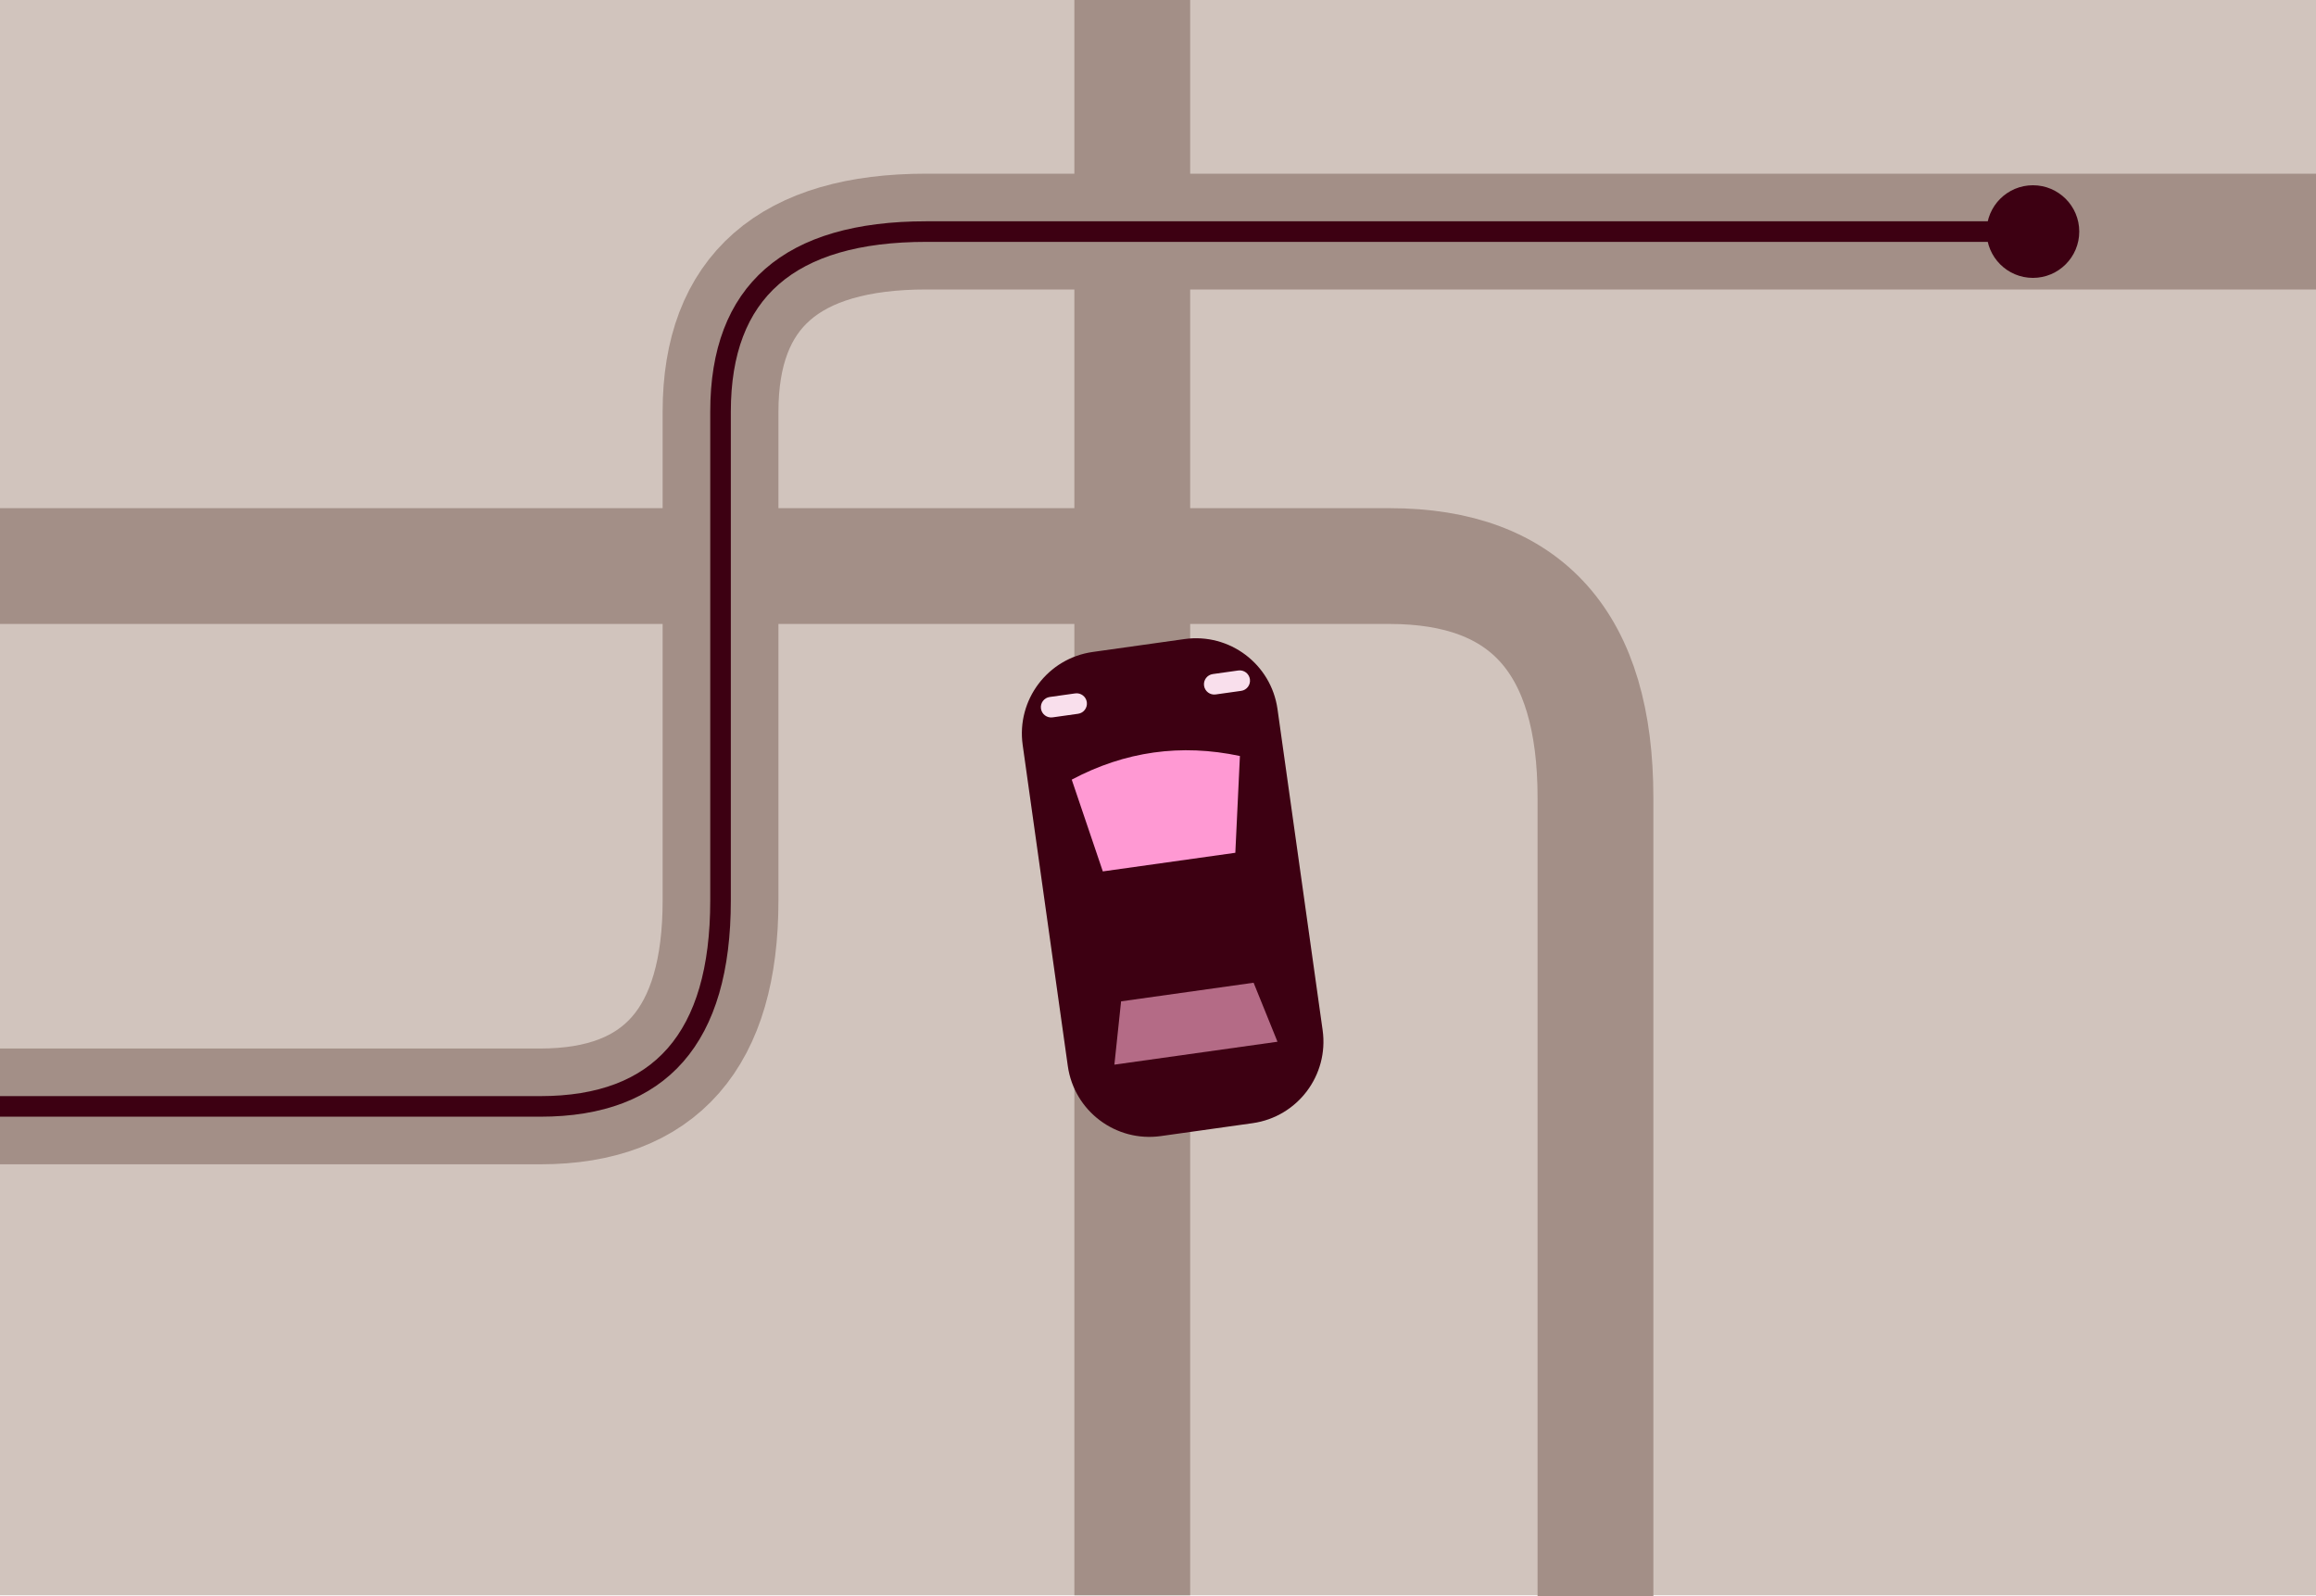
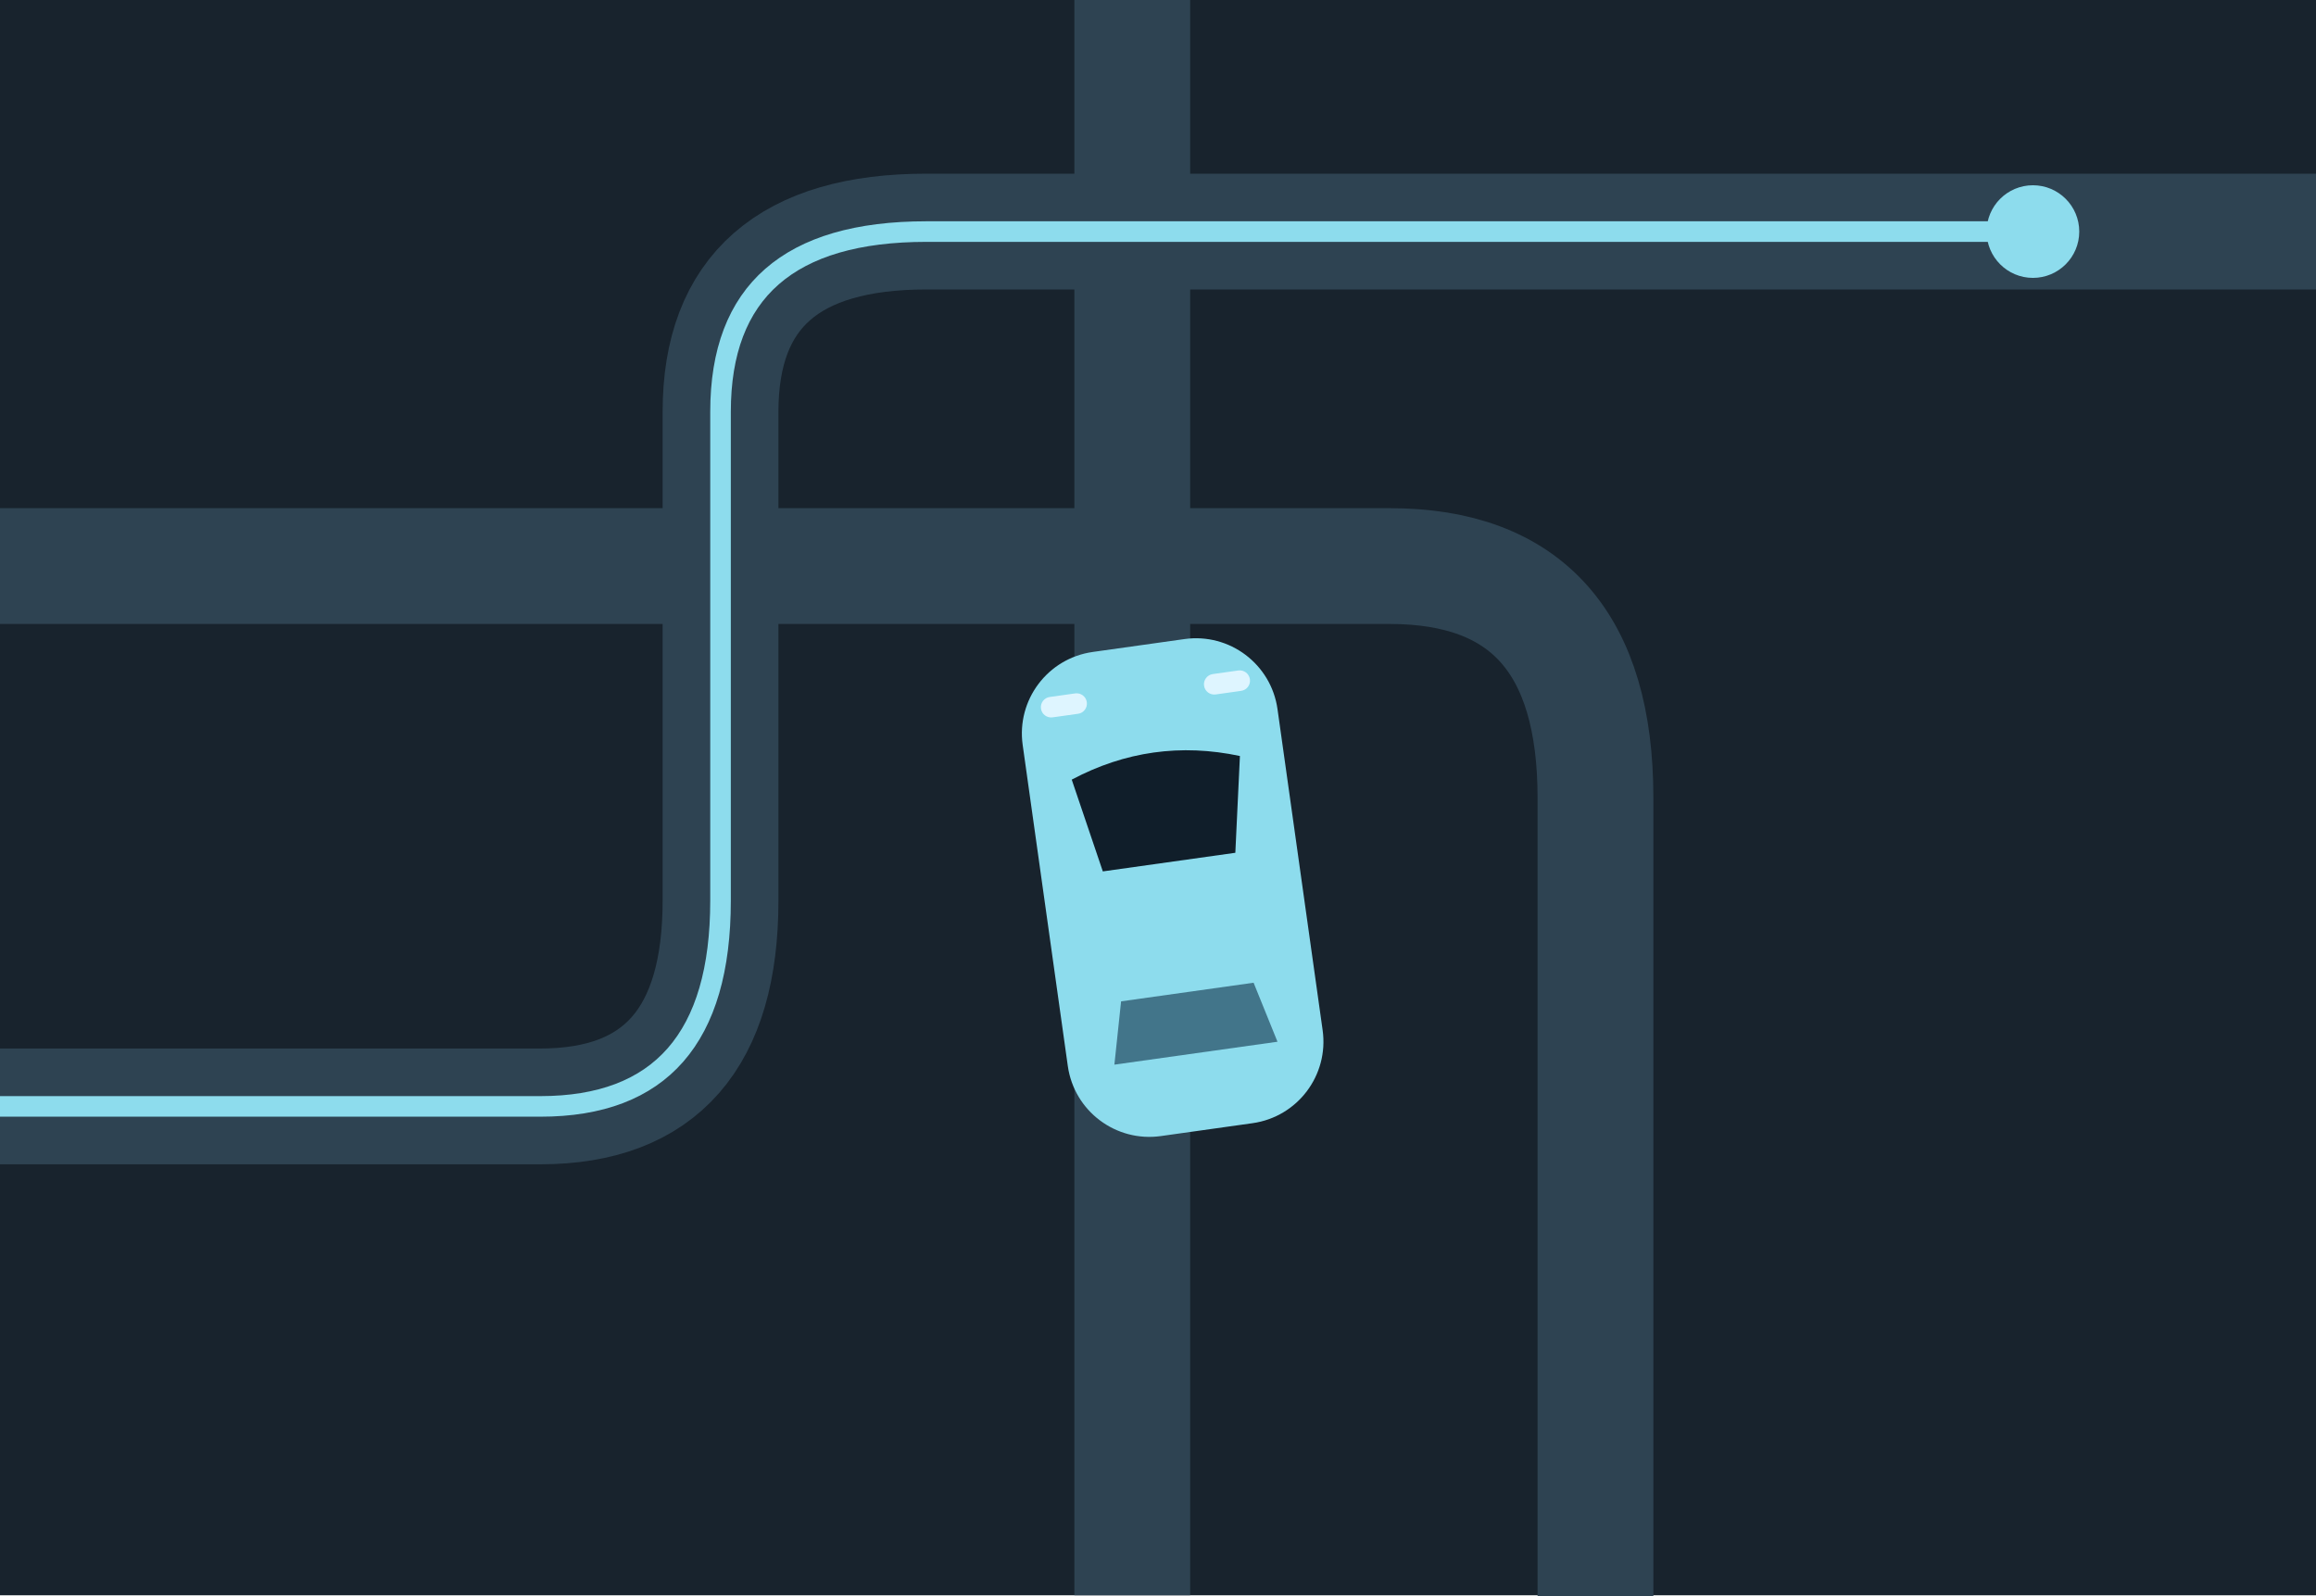
<svg xmlns="http://www.w3.org/2000/svg" width="900" height="620" viewBox="0 0 900 620">
-   <rect width="900" height="620" fill="#d1c4bd" />
-   <g fill="none" stroke="#a38f87" stroke-width="45">
+   <rect width="900" height="620" fill="#18232d" />
+   <g fill="none" stroke="#2e4352" stroke-width="45">
    <path d="M-50 430H210Q280 430 280 350V160Q280 90 360 90H950" />
    <path d="M-50 220H540Q620 220 620 310V700" />
    <path d="M440-50V620" />
  </g>
-   <path d="M-20 430H210Q280 430 280 350V160Q280 90 360 90H790" fill="none" stroke="#3d0012" stroke-width="8" />
-   <circle cx="790" cy="90" r="18" fill="#3d0012" />
+   <path d="M-20 430H210Q280 430 280 350V160Q280 90 360 90H790" fill="none" stroke="#8ddced" stroke-width="8" />
+   <circle cx="790" cy="90" r="18" fill="#8ddced" />
  <g transform="translate(405 250) rotate(-8 50 90)">
-     <rect x="0" y="0" width="100" height="190" rx="32" fill="#3d0012" />
-     <path d="M17 48Q50 36 83 48L76 85H24Z" fill="#ff99d3" />
-     <path d="M24 136H76L82 160H18Z" fill="#b46b86" />
-     <rect x="9" y="15" width="18" height="8" rx="4" fill="#f9dfec" />
-     <rect x="73" y="15" width="18" height="8" rx="4" fill="#f9dfec" />
+     <rect x="0" y="0" width="100" height="190" rx="32" fill="#8ddced" />
+     <path d="M17 48Q50 36 83 48L76 85H24Z" fill="#101e2a" />
+     <path d="M24 136H76L82 160H18Z" fill="#42758a" />
+     <rect x="9" y="15" width="18" height="8" rx="4" fill="#def5ff" />
+     <rect x="73" y="15" width="18" height="8" rx="4" fill="#def5ff" />
  </g>
</svg>
